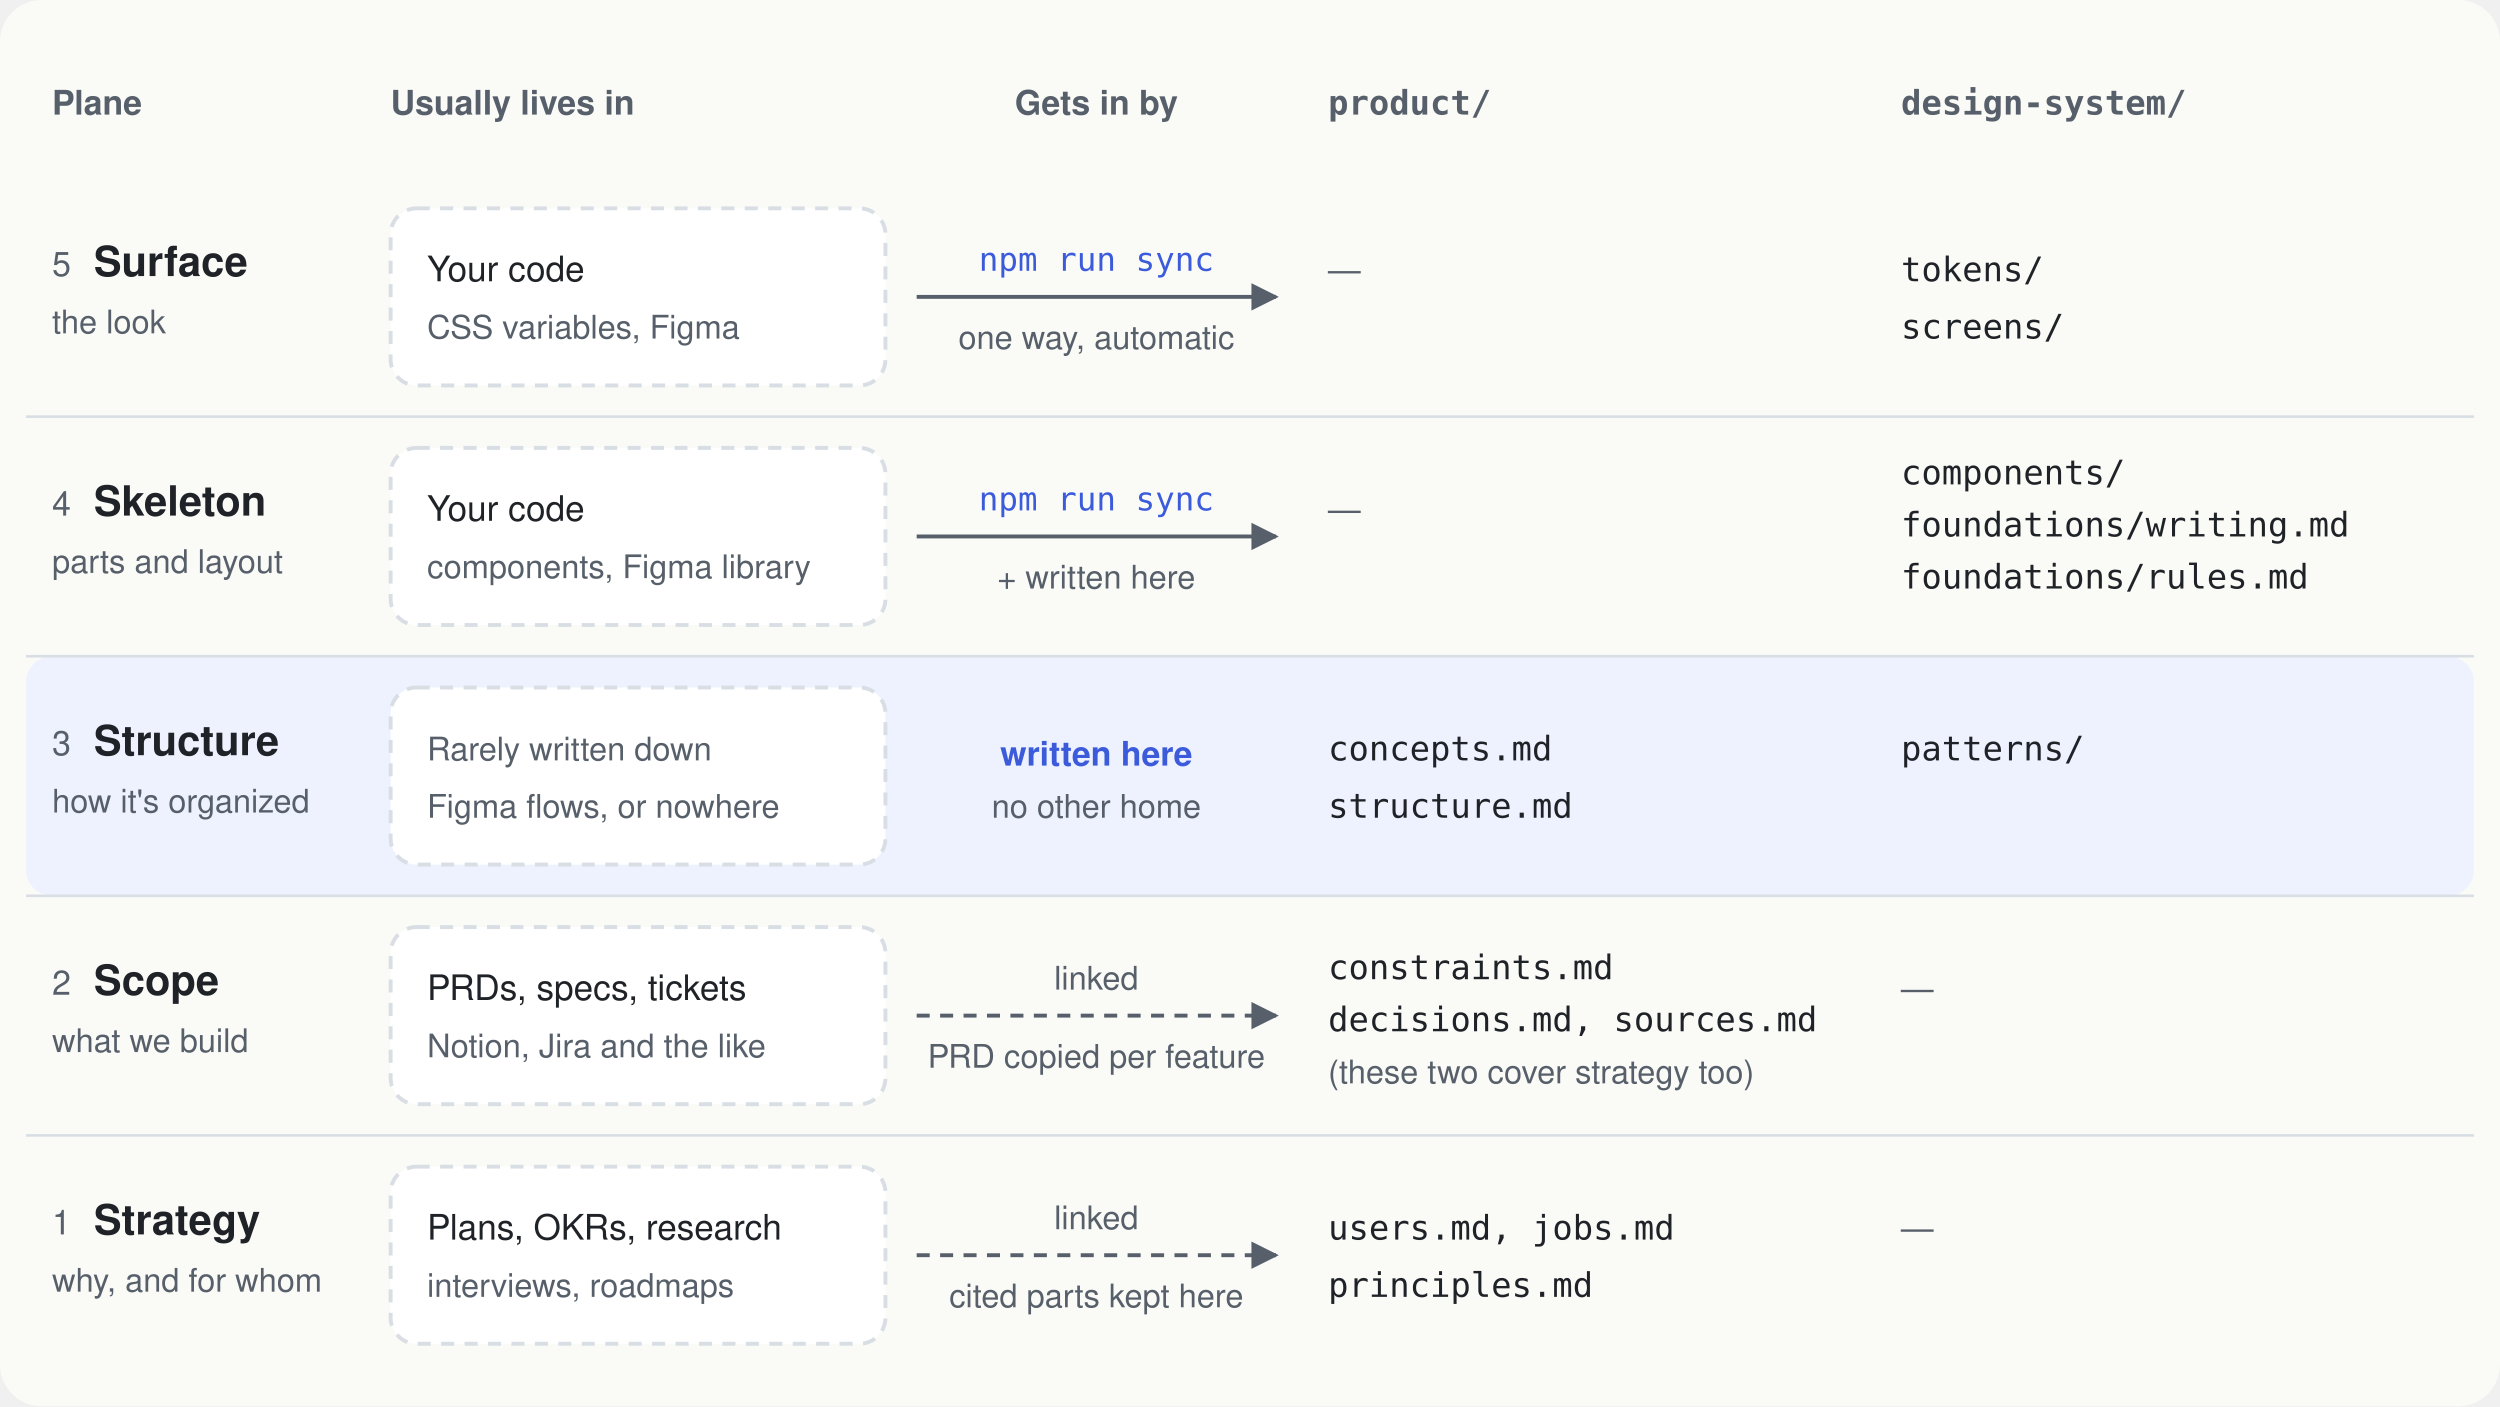
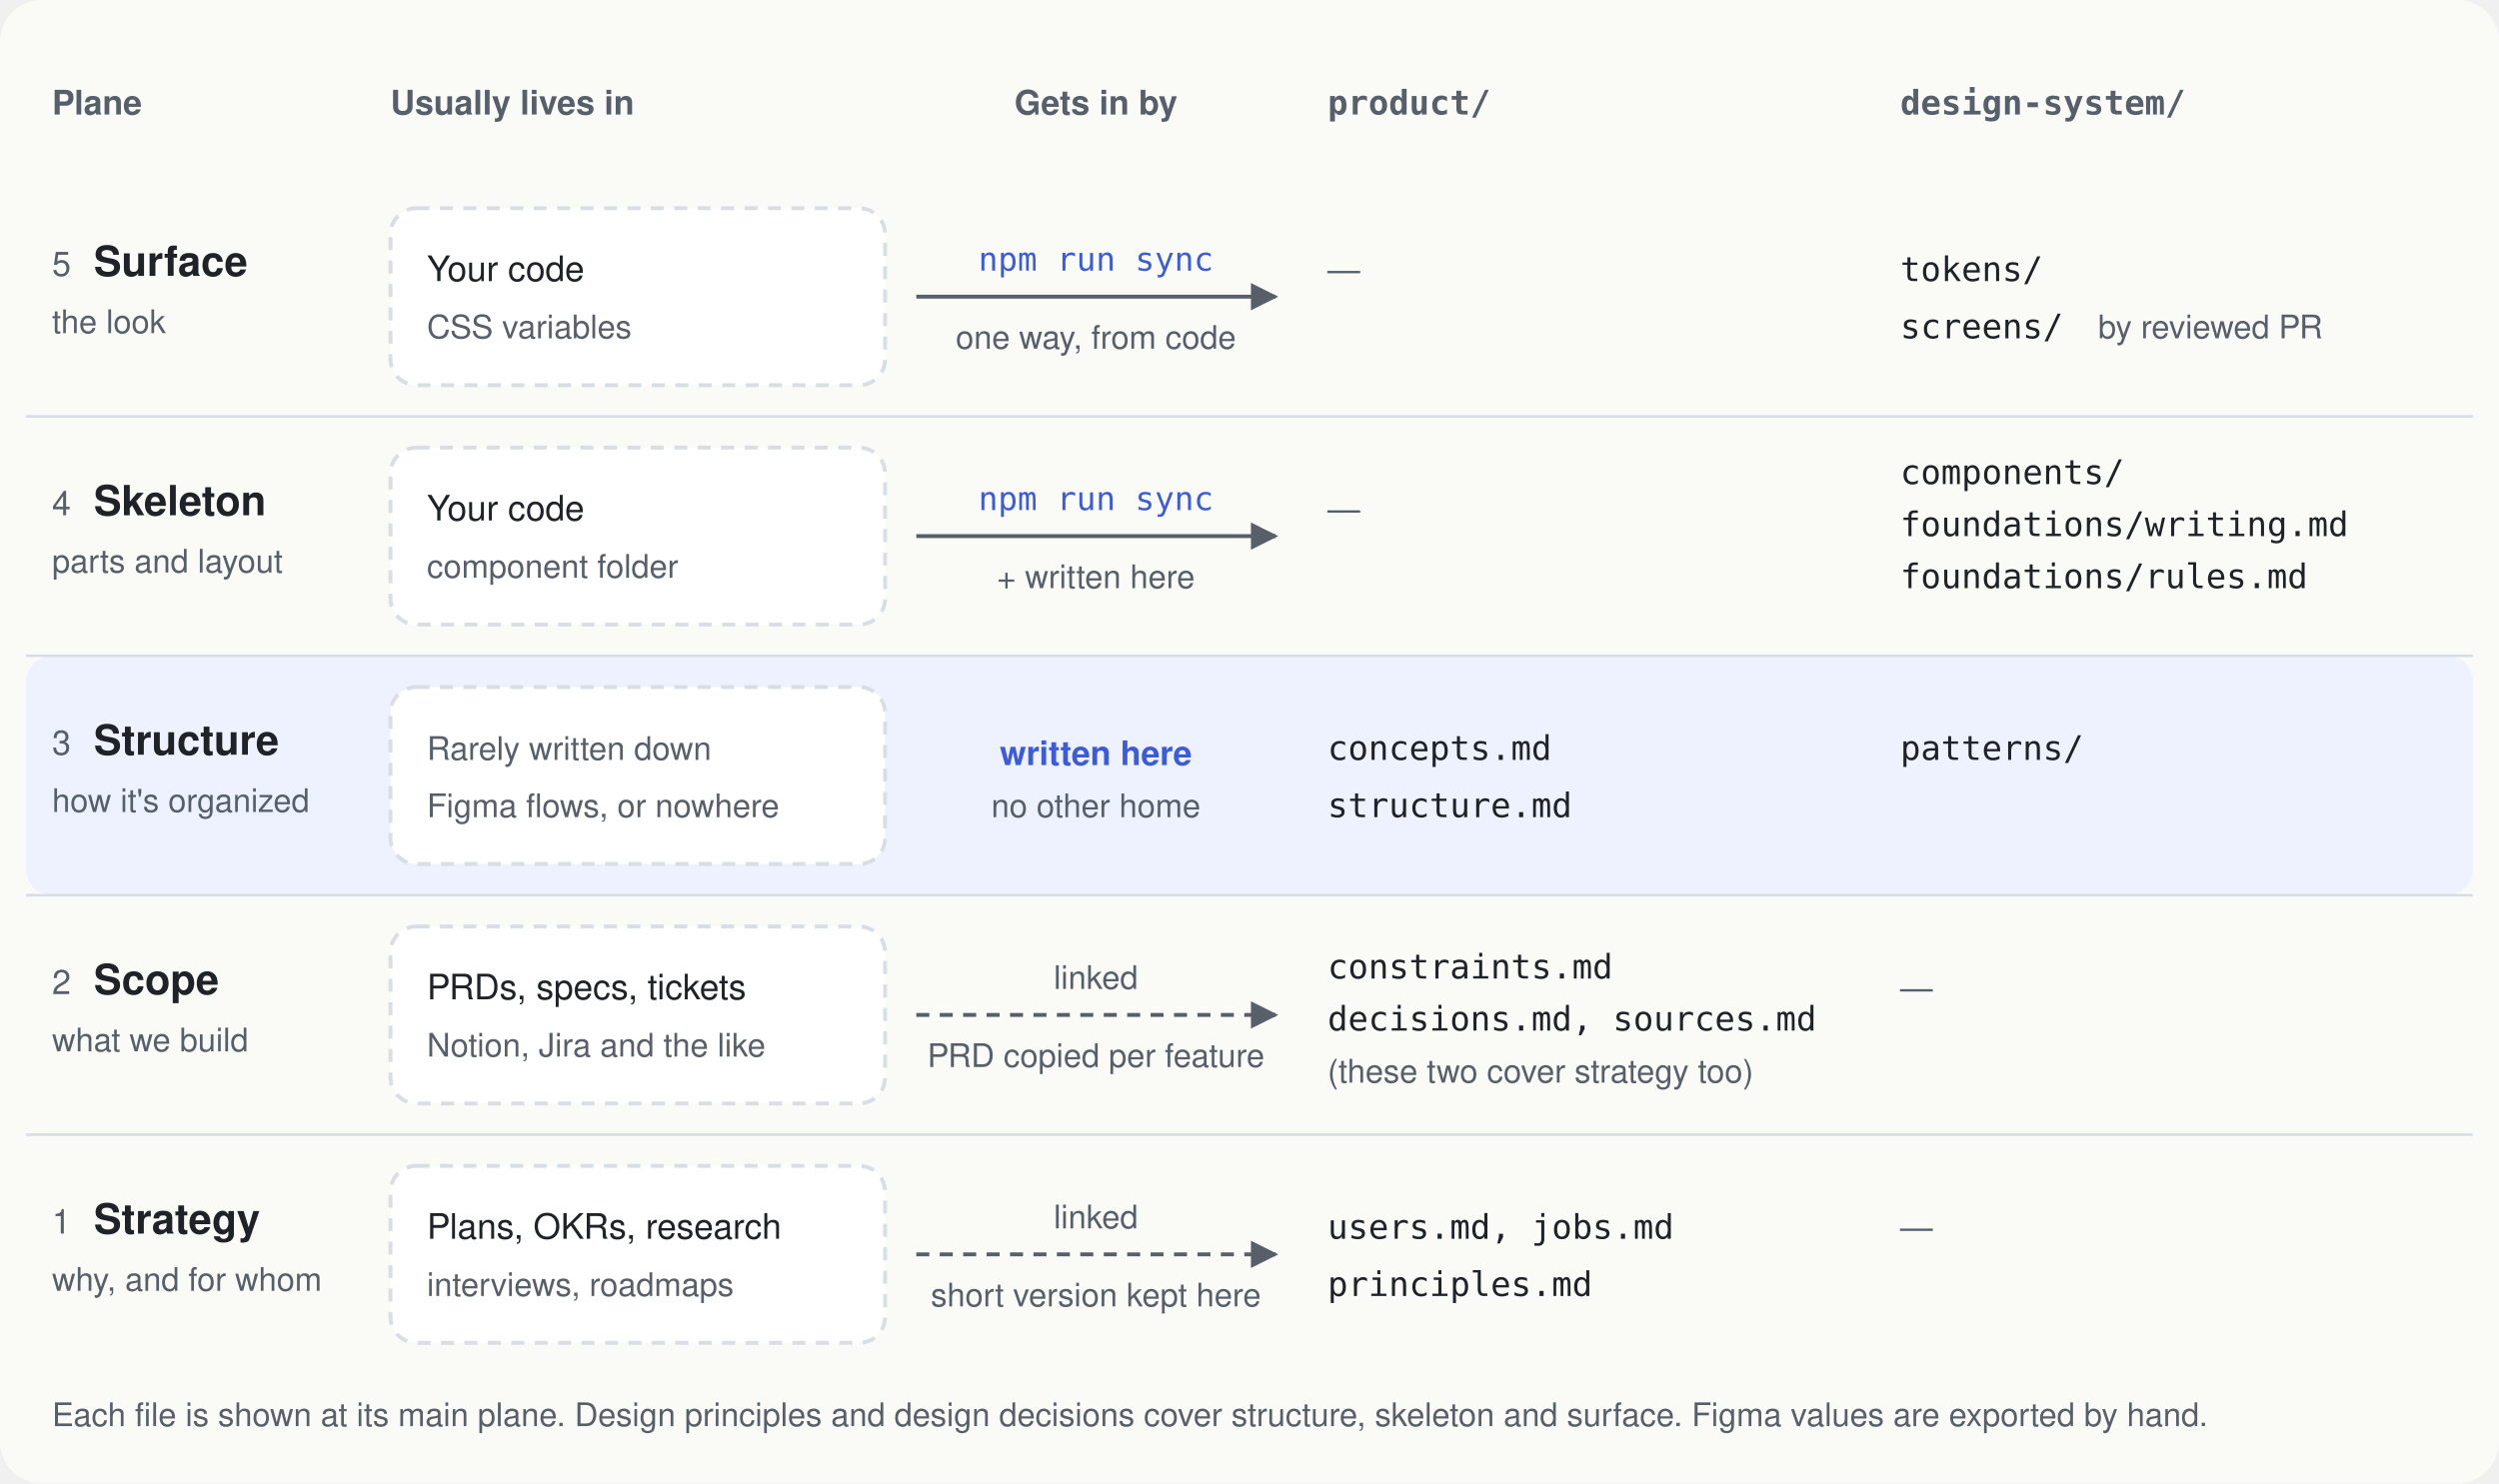
- <svg xmlns="http://www.w3.org/2000/svg" width="960" height="540" viewBox="0 0 960 540" role="img" aria-label="The five planes of user experience, from surface at the top to strategy at the bottom. Surface and skeleton come from your code through npm run sync. Structure has no other home, so it's written in the harness. Scope and strategy live in docs elsewhere; the harness links to them and keeps only the parts designs cite.">
+ <svg xmlns="http://www.w3.org/2000/svg" width="960" height="570" viewBox="0 0 960 570" role="img" aria-label="The five planes of user experience, from surface at the top to strategy at the bottom. Tokens and the component list come from your code through npm run sync; approved screens arrive by reviewed pull request. Structure has no other home, so it's written in the harness. Scope and strategy live in docs elsewhere; the harness links to them and keeps a short version of each, with an ID.">
  <defs>
    <marker id="arrow" viewBox="0 0 10 10" refX="9" refY="5" markerWidth="7" markerHeight="7" orient="auto-start-reverse">
      <path d="M0,0 L10,5 L0,10 z" fill="#57606A" />
    </marker>
  </defs>
  <style>
    .sans { font-family: -apple-system, BlinkMacSystemFont, "Segoe UI", Helvetica, Arial, sans-serif; }
    .mono { font-family: ui-monospace, SFMono-Regular, Menlo, Consolas, monospace; }
    .head { font-size: 13px; font-weight: 600; fill: #57606A; }
    .title { font-size: 16px; font-weight: 600; fill: #1F2328; }
    .num { font-size: 13px; fill: #57606A; }
    .desc { font-size: 12.5px; fill: #57606A; }
    .text { font-size: 13.5px; fill: #1F2328; }
    .file { font-size: 13px; fill: #1F2328; }
    .code { font-size: 12.5px; fill: #3B5BDB; }
    .accent { font-size: 13px; font-weight: 600; fill: #3B5BDB; }
    .ext { fill: #FFFFFF; stroke: #D8DEE4; stroke-width: 1.5; stroke-dasharray: 5 4; }
    .sep { stroke: #D8DEE4; stroke-width: 1; }
    .line { fill: none; stroke: #57606A; stroke-width: 1.5; }
    .dash { stroke-dasharray: 5 4; }
  </style>
-   <rect x="0" y="0" width="960" height="540" rx="16" fill="#FAFAF7" />
+   <rect x="0" y="0" width="960" height="570" rx="16" fill="#FAFAF7" />
  <text class="sans head" x="20" y="44">Plane</text>
  <text class="sans head" x="150" y="44">Usually lives in</text>
  <text class="sans head" x="421" y="44" text-anchor="middle">Gets in by</text>
  <text class="mono head" x="510" y="44">product/</text>
  <text class="mono head" x="730" y="44">design-system/</text>
  <rect x="10" y="252" width="940" height="92" rx="10" fill="#EEF2FF" />
  <g class="sep">
    <line x1="10" y1="160" x2="950" y2="160" />
    <line x1="10" y1="252" x2="950" y2="252" />
    <line x1="10" y1="344" x2="950" y2="344" />
    <line x1="10" y1="436" x2="950" y2="436" />
  </g>
  <text class="sans num" x="20" y="106">5</text>
  <text class="sans title" x="36" y="106">Surface</text>
  <text class="sans desc" x="20" y="128">the look</text>
  <rect class="ext" x="150" y="80" width="190" height="68" rx="10" />
  <text class="sans text" x="164" y="108">Your code</text>
-   <text class="sans desc" x="164" y="130">CSS variables, Figma</text>
+   <text class="sans desc" x="164" y="130">CSS variables</text>
  <line class="line" x1="352" y1="114" x2="490" y2="114" marker-end="url(#arrow)" />
  <text class="mono code" x="421" y="104" text-anchor="middle">npm run sync</text>
-   <text class="sans desc" x="421" y="134" text-anchor="middle">one way, automatic</text>
+   <text class="sans desc" x="421" y="134" text-anchor="middle">one way, from code</text>
  <text class="sans desc" x="510" y="108">—</text>
  <text class="mono file" x="730" y="108">tokens/</text>
  <text class="mono file" x="730" y="130">screens/</text>
+   <text class="sans desc" x="806" y="130">by reviewed PR</text>
  <text class="sans num" x="20" y="198">4</text>
  <text class="sans title" x="36" y="198">Skeleton</text>
  <text class="sans desc" x="20" y="220">parts and layout</text>
  <rect class="ext" x="150" y="172" width="190" height="68" rx="10" />
  <text class="sans text" x="164" y="200">Your code</text>
-   <text class="sans desc" x="164" y="222">components, Figma library</text>
+   <text class="sans desc" x="164" y="222">component folder</text>
  <line class="line" x1="352" y1="206" x2="490" y2="206" marker-end="url(#arrow)" />
  <text class="mono code" x="421" y="196" text-anchor="middle">npm run sync</text>
  <text class="sans desc" x="421" y="226" text-anchor="middle">+ written here</text>
  <text class="sans desc" x="510" y="200">—</text>
  <text class="mono file" x="730" y="186">components/</text>
  <text class="mono file" x="730" y="206">foundations/writing.md</text>
  <text class="mono file" x="730" y="226">foundations/rules.md</text>
  <text class="sans num" x="20" y="290">3</text>
  <text class="sans title" x="36" y="290">Structure</text>
  <text class="sans desc" x="20" y="312">how it's organized</text>
  <rect class="ext" x="150" y="264" width="190" height="68" rx="10" />
  <text class="sans desc" x="164" y="292">Rarely written down</text>
  <text class="sans desc" x="164" y="314">Figma flows, or nowhere</text>
  <text class="sans accent" x="421" y="294" text-anchor="middle">written here</text>
  <text class="sans desc" x="421" y="314" text-anchor="middle">no other home</text>
  <text class="mono file" x="510" y="292">concepts.md</text>
  <text class="mono file" x="510" y="314">structure.md</text>
  <text class="mono file" x="730" y="292">patterns/</text>
  <text class="sans num" x="20" y="382">2</text>
  <text class="sans title" x="36" y="382">Scope</text>
  <text class="sans desc" x="20" y="404">what we build</text>
  <rect class="ext" x="150" y="356" width="190" height="68" rx="10" />
  <text class="sans text" x="164" y="384">PRDs, specs, tickets</text>
  <text class="sans desc" x="164" y="406">Notion, Jira and the like</text>
  <line class="line dash" x1="352" y1="390" x2="490" y2="390" marker-end="url(#arrow)" />
  <text class="sans desc" x="421" y="380" text-anchor="middle">linked</text>
  <text class="sans desc" x="421" y="410" text-anchor="middle">PRD copied per feature</text>
  <text class="mono file" x="510" y="376">constraints.md</text>
  <text class="mono file" x="510" y="396">decisions.md, sources.md</text>
  <text class="sans desc" x="510" y="416">(these two cover strategy too)</text>
  <text class="sans desc" x="730" y="384">—</text>
  <text class="sans num" x="20" y="474">1</text>
  <text class="sans title" x="36" y="474">Strategy</text>
  <text class="sans desc" x="20" y="496">why, and for whom</text>
  <rect class="ext" x="150" y="448" width="190" height="68" rx="10" />
  <text class="sans text" x="164" y="476">Plans, OKRs, research</text>
  <text class="sans desc" x="164" y="498">interviews, roadmaps</text>
  <line class="line dash" x1="352" y1="482" x2="490" y2="482" marker-end="url(#arrow)" />
  <text class="sans desc" x="421" y="472" text-anchor="middle">linked</text>
-   <text class="sans desc" x="421" y="502" text-anchor="middle">cited parts kept here</text>
+   <text class="sans desc" x="421" y="502" text-anchor="middle">short version kept here</text>
  <text class="mono file" x="510" y="476">users.md, jobs.md</text>
  <text class="mono file" x="510" y="498">principles.md</text>
  <text class="sans desc" x="730" y="476">—</text>
+   <text class="sans desc" x="20" y="548">Each file is shown at its main plane. Design principles and design decisions cover structure, skeleton and surface. Figma values are exported by hand.</text>
</svg>
